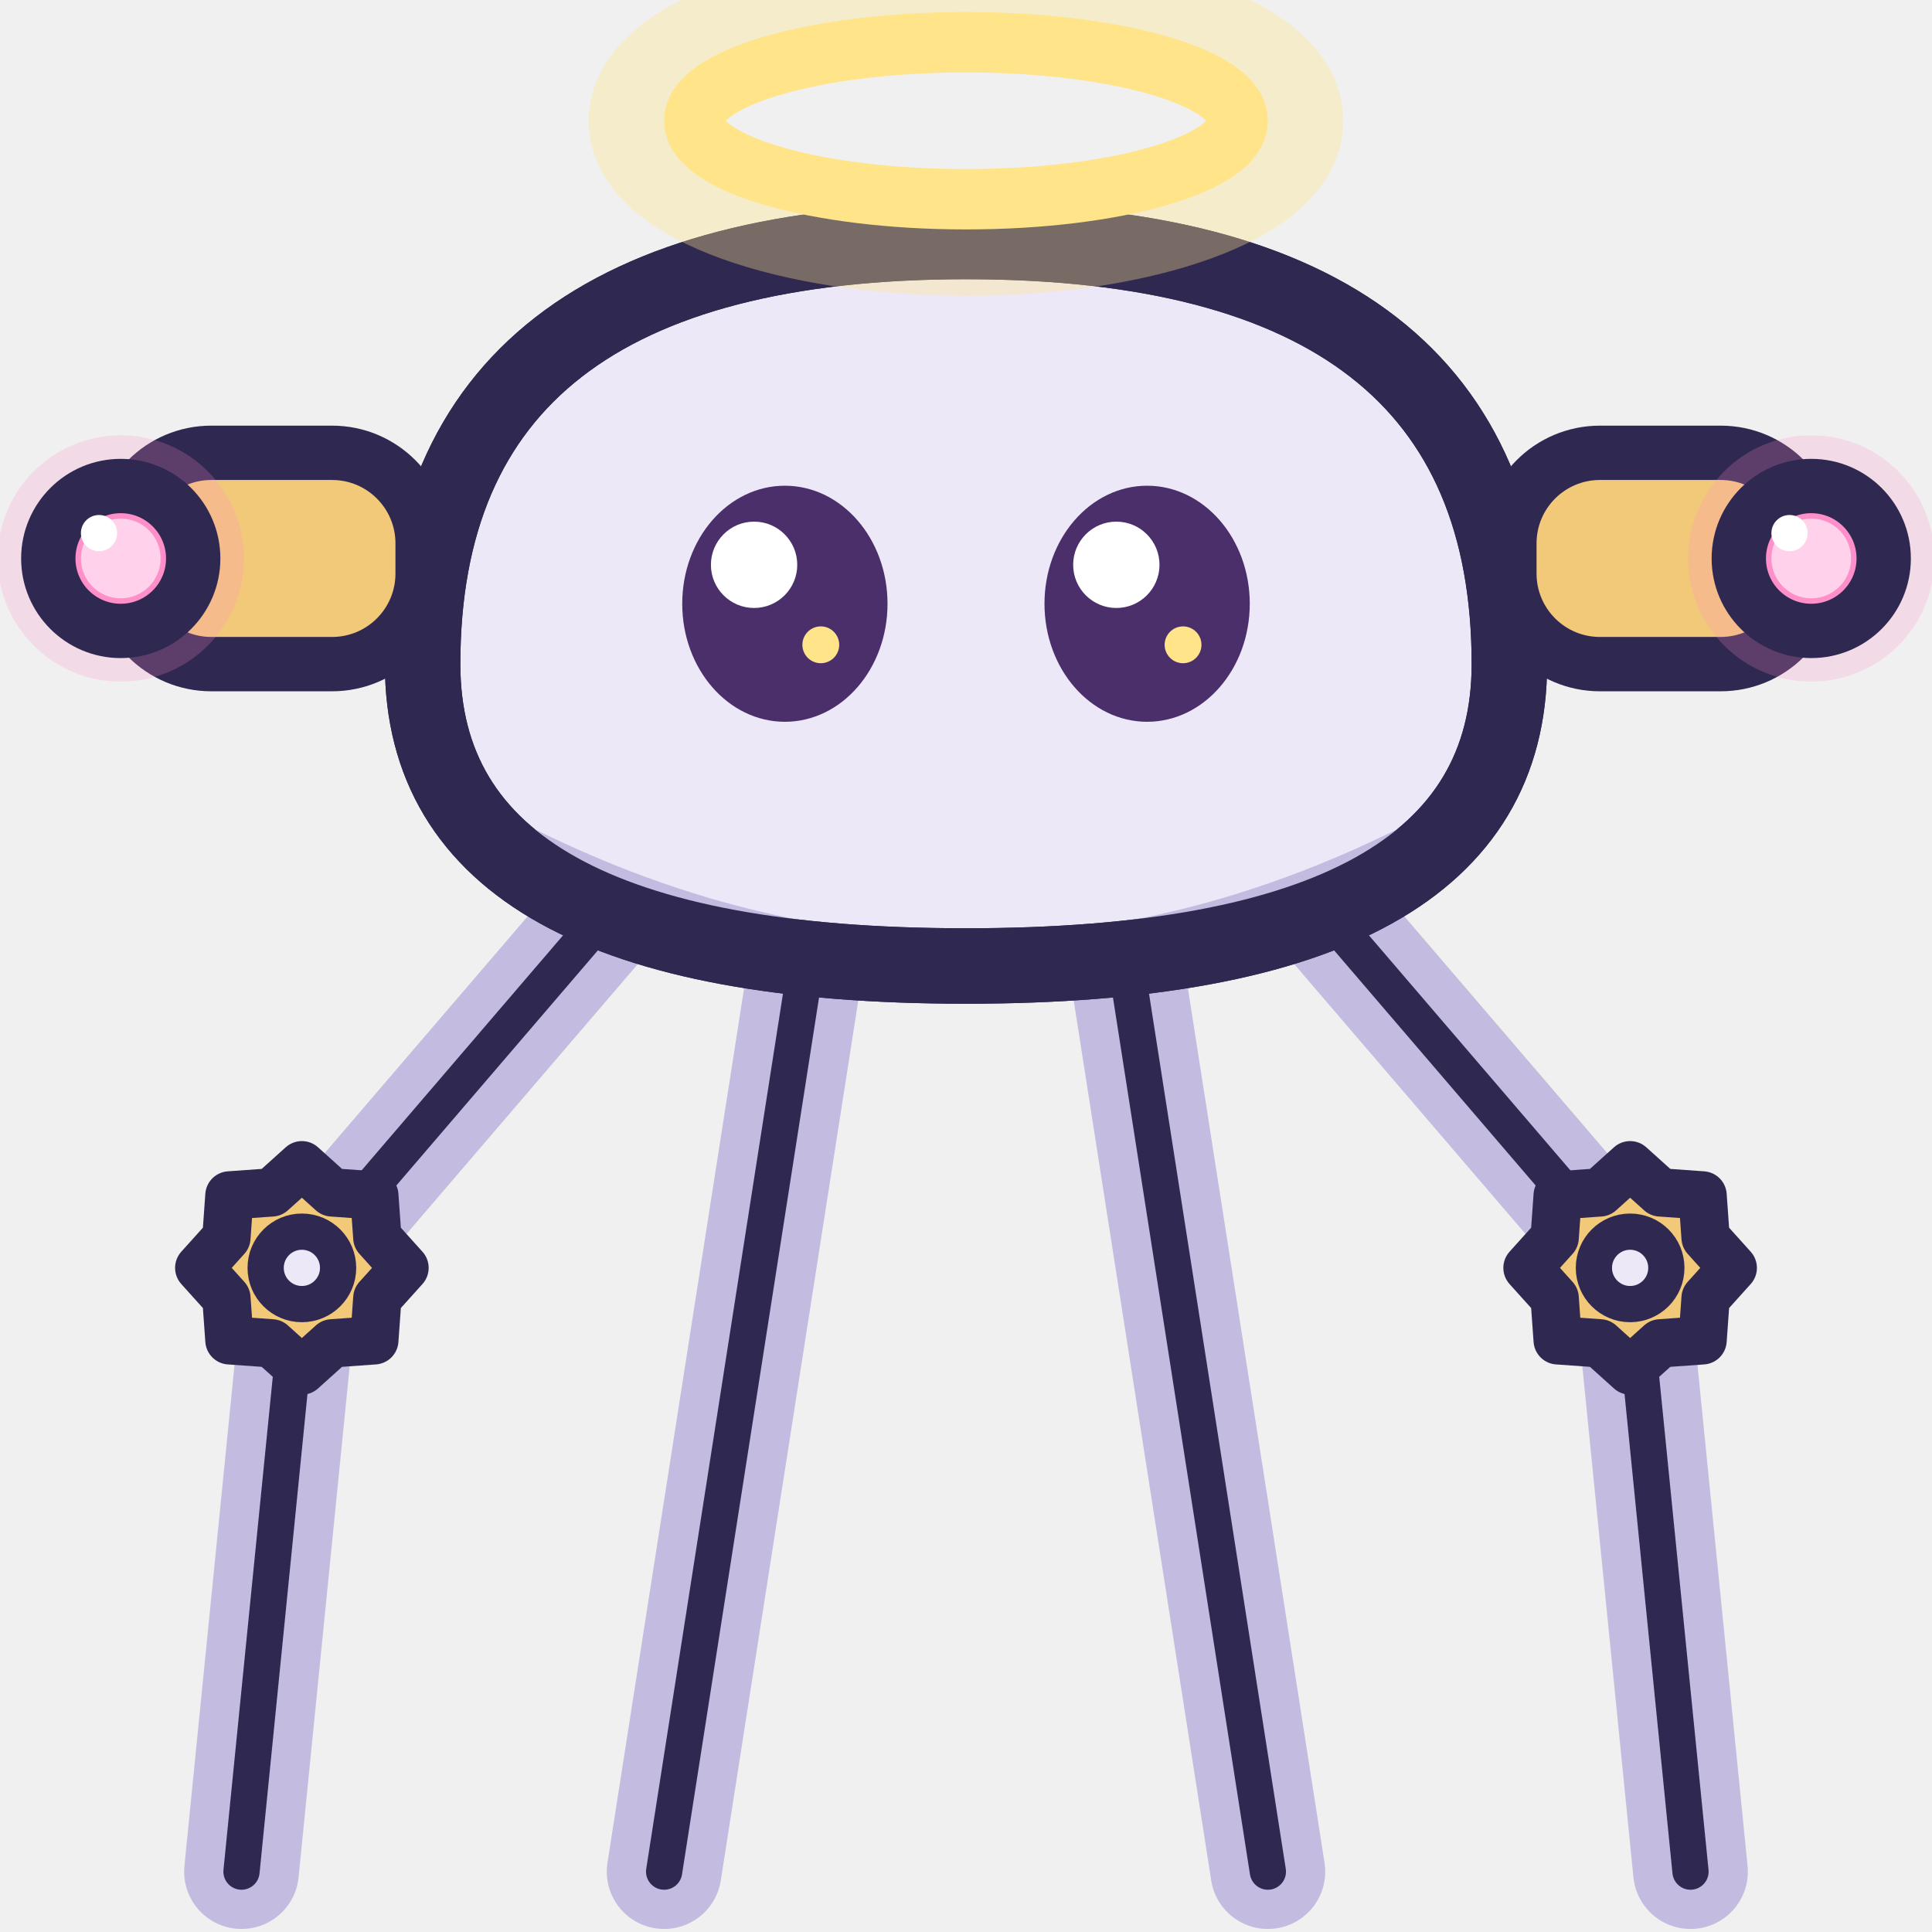
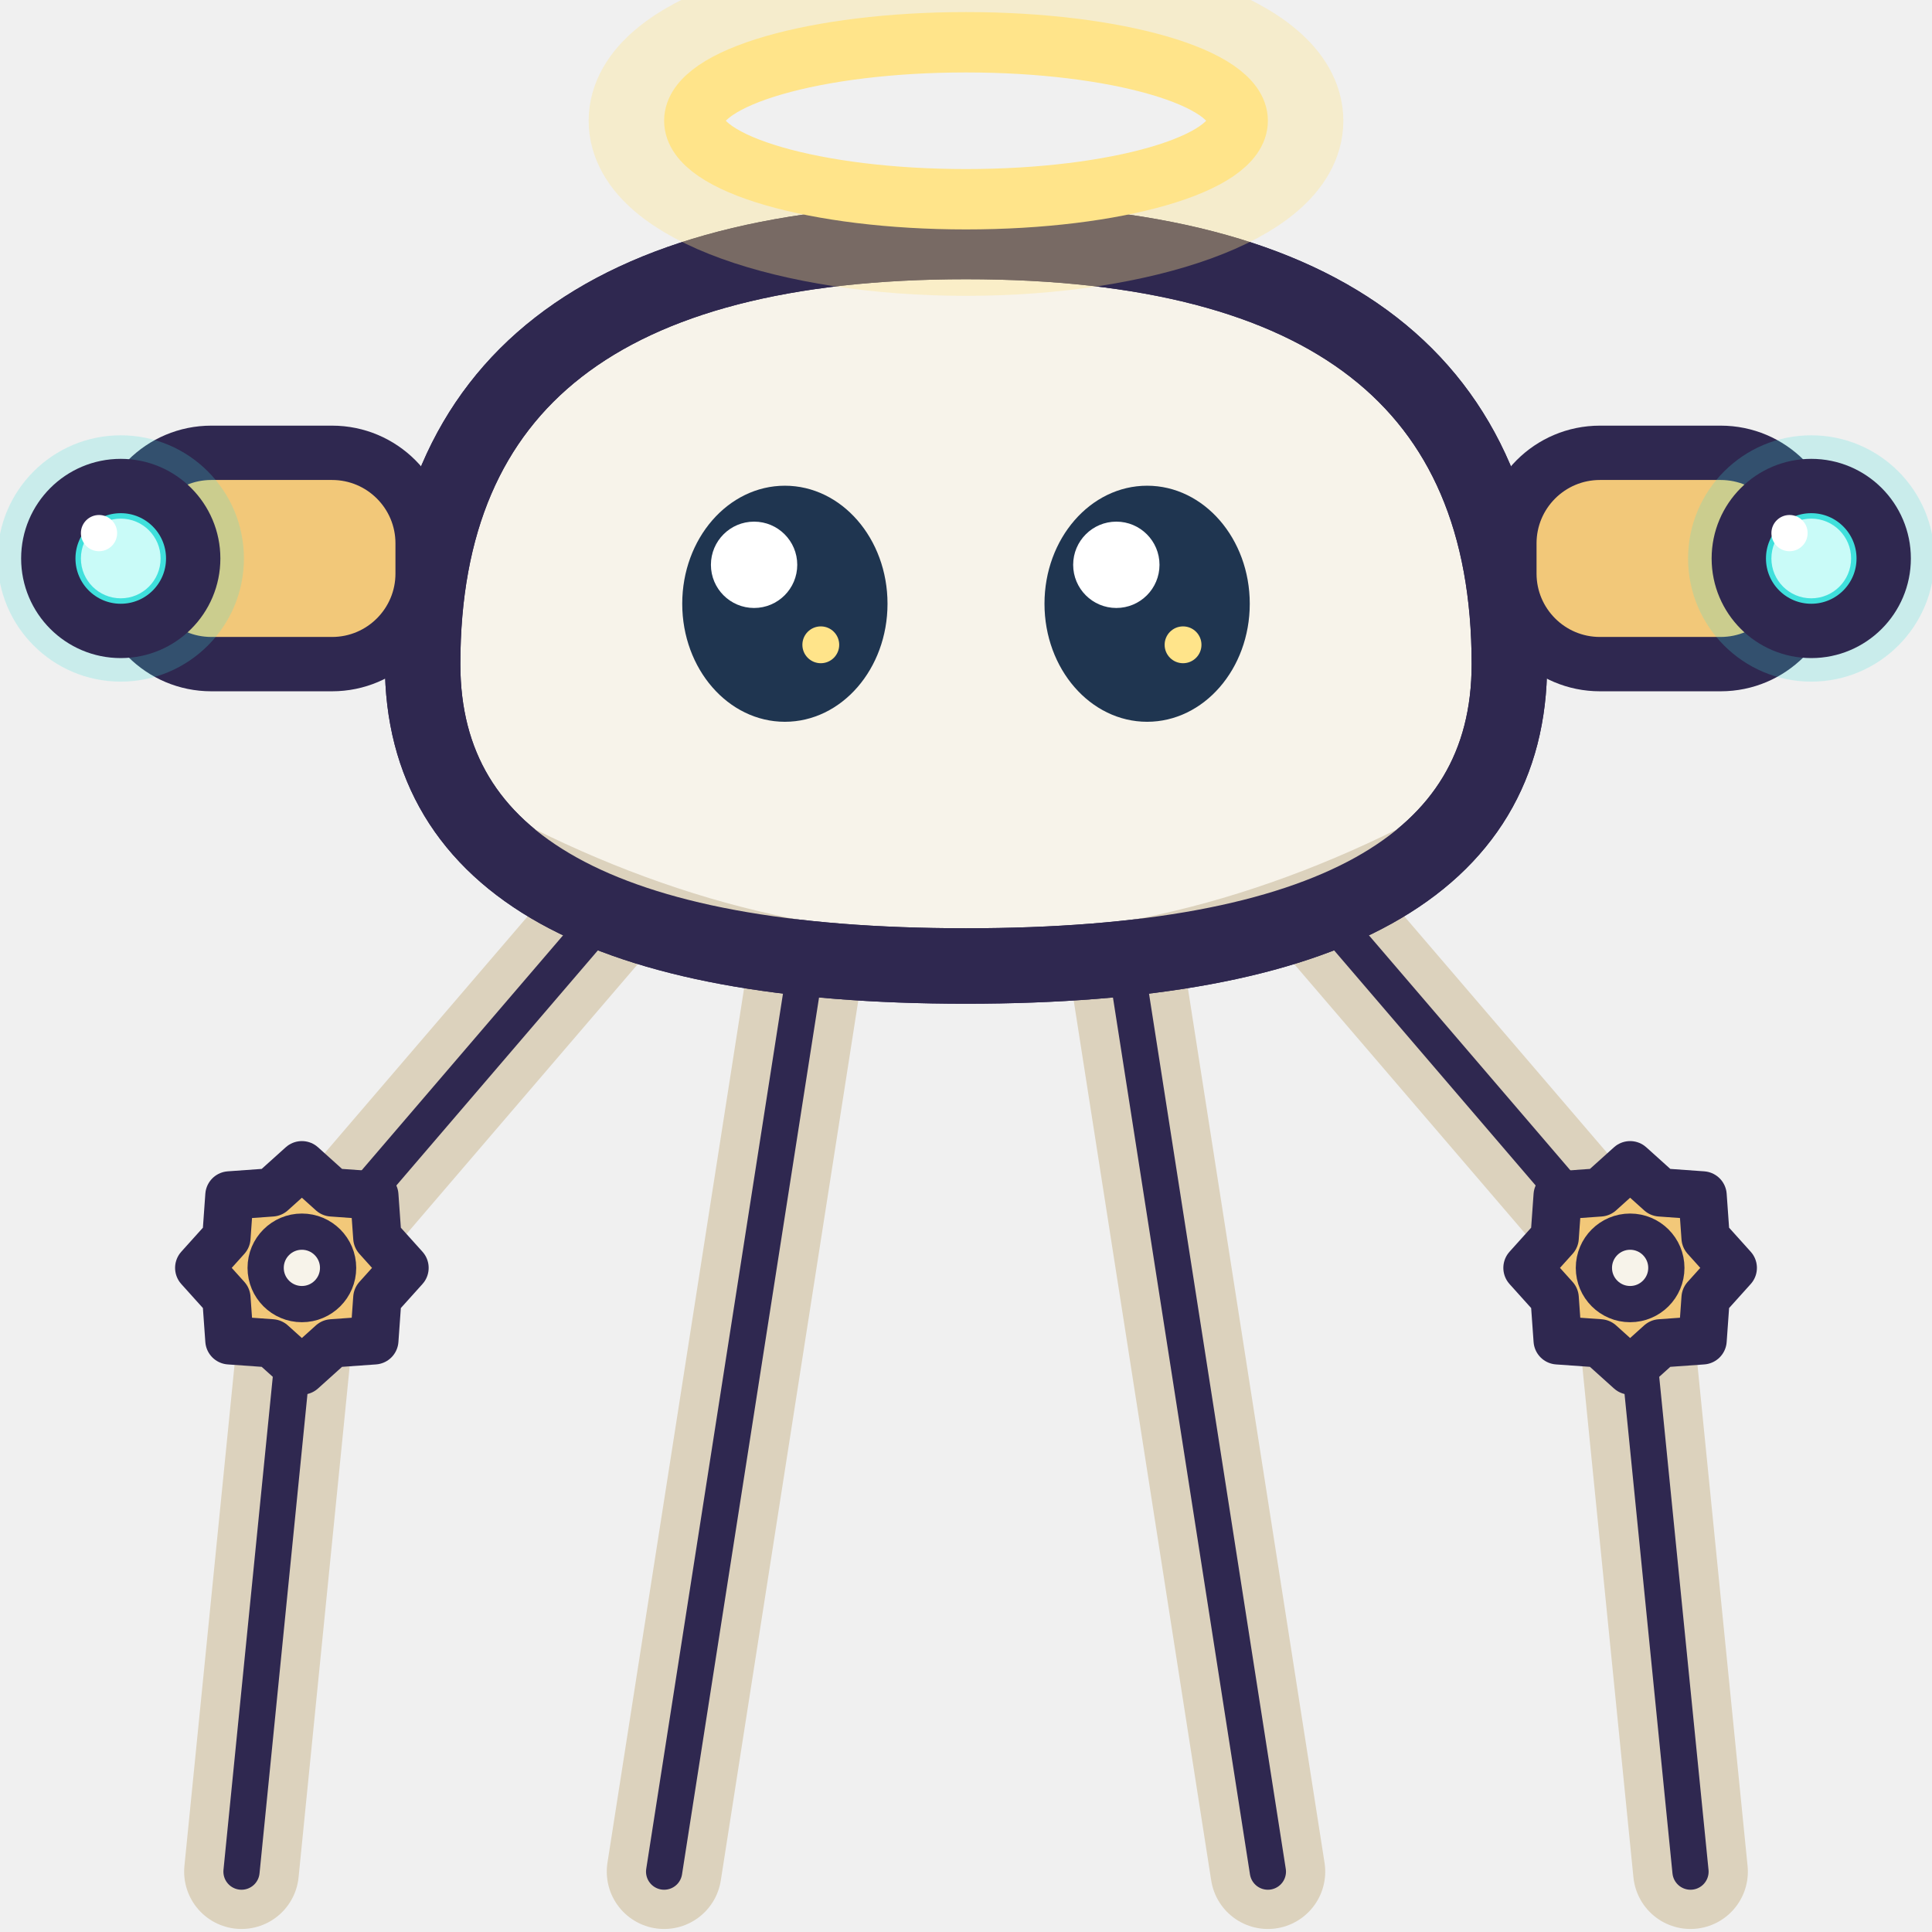
<svg xmlns="http://www.w3.org/2000/svg" viewBox="0 0 64 64">
-   <path d="M22 28 L10 42 L8 62 M42 28 L54 42 L56 62 M27 30 L22 62 M37 30 L42 62" fill="none" stroke="#c3bce0" stroke-width="3.8" stroke-linecap="round" stroke-linejoin="round" />
+   <path d="M22 28 L10 42 L8 62 M42 28 L54 42 L56 62 M27 30 L22 62 M37 30 L42 62" fill="none" stroke="#dcd2bd" stroke-width="3.8" stroke-linecap="round" stroke-linejoin="round" />
  <path d="M22 28 L10 42 L8 62 M42 28 L54 42 L56 62 M27 30 L22 62 M37 30 L42 62" fill="none" stroke="#2f2850" stroke-width="1.2" stroke-linejoin="round" stroke-linecap="round" />
  <path d="M13.4 42.0 L12.5 43.0 L12.4 44.4 L11.0 44.5 L10.0 45.4 L9.0 44.5 L7.6 44.4 L7.5 43.0 L6.6 42.0 L7.5 41.0 L7.6 39.6 L9.0 39.5 L10.0 38.6 L11.0 39.5 L12.4 39.6 L12.5 41.0 Z" fill="#f2c879" stroke="#2f2850" stroke-width="1.6" stroke-linejoin="round" stroke-linecap="round" />
-   <circle cx="10" cy="42" r="1.2" fill="#ece8f7" stroke="#2f2850" stroke-width="1.2" stroke-linejoin="round" stroke-linecap="round" />
+   <circle cx="10" cy="42" r="1.2" fill="#f7f3ea" stroke="#2f2850" stroke-width="1.2" stroke-linejoin="round" stroke-linecap="round" />
  <path d="M57.4 42.0 L56.5 43.0 L56.4 44.4 L55.0 44.5 L54.0 45.4 L53.0 44.5 L51.6 44.4 L51.5 43.0 L50.6 42.0 L51.5 41.0 L51.6 39.6 L53.0 39.5 L54.0 38.6 L55.0 39.5 L56.4 39.6 L56.5 41.0 Z" fill="#f2c879" stroke="#2f2850" stroke-width="1.6" stroke-linejoin="round" stroke-linecap="round" />
-   <circle cx="54" cy="42" r="1.2" fill="#ece8f7" stroke="#2f2850" stroke-width="1.2" stroke-linejoin="round" stroke-linecap="round" />
-   <path d="M14 22 Q14 8 32 8 Q50 8 50 22 Q50 32 32 32 Q14 32 14 22 Z" fill="#ece8f7" stroke="#2f2850" stroke-width="2.5" stroke-linejoin="round" stroke-linecap="round" />
-   <path d="M15 26 Q32 36 49 26 Q47 32 32 32 Q17 32 15 26 Z" fill="#c3bce0" />
+   <circle cx="54" cy="42" r="1.2" fill="#f7f3ea" stroke="#2f2850" stroke-width="1.2" stroke-linejoin="round" stroke-linecap="round" />
+   <path d="M14 22 Q14 8 32 8 Q50 8 50 22 Q50 32 32 32 Q14 32 14 22 Z" fill="#f7f3ea" stroke="#2f2850" stroke-width="2.5" stroke-linejoin="round" stroke-linecap="round" />
+   <path d="M15 26 Q32 36 49 26 Q47 32 32 32 Q17 32 15 26 Z" fill="#dcd2bd" />
  <path d="M14 22 Q14 8 32 8 Q50 8 50 22 Q50 32 32 32 Q14 32 14 22 Z" fill="none" stroke="#2f2850" stroke-width="2.5" stroke-linejoin="round" stroke-linecap="round" />
  <rect x="4" y="15" width="10" height="7" rx="3" fill="#f2c879" stroke="#2f2850" stroke-width="1.8" stroke-linejoin="round" stroke-linecap="round" />
  <rect x="50" y="15" width="10" height="7" rx="3" fill="#f2c879" stroke="#2f2850" stroke-width="1.8" stroke-linejoin="round" stroke-linecap="round" />
-   <circle cx="4" cy="18.5" r="4.08" fill="#ff8fc8" opacity="0.22" />
-   <circle cx="4" cy="18.5" r="2.4" fill="#ff8fc8" stroke="#2f2850" stroke-width="1.8" stroke-linejoin="round" stroke-linecap="round" />
-   <circle cx="4" cy="18.5" r="1.32" fill="#ffd1ea" />
+   <circle cx="4" cy="18.5" r="4.08" fill="#3fe0dc" opacity="0.22" />
+   <circle cx="4" cy="18.5" r="2.4" fill="#3fe0dc" stroke="#2f2850" stroke-width="1.8" stroke-linejoin="round" stroke-linecap="round" />
+   <circle cx="4" cy="18.5" r="1.32" fill="#c9fbf8" />
  <circle cx="3.28" cy="17.66" r="0.60" fill="#fff" />
-   <circle cx="60" cy="18.5" r="4.08" fill="#ff8fc8" opacity="0.22" />
-   <circle cx="60" cy="18.5" r="2.4" fill="#ff8fc8" stroke="#2f2850" stroke-width="1.8" stroke-linejoin="round" stroke-linecap="round" />
-   <circle cx="60" cy="18.5" r="1.32" fill="#ffd1ea" />
+   <circle cx="60" cy="18.5" r="4.08" fill="#3fe0dc" opacity="0.22" />
+   <circle cx="60" cy="18.5" r="2.4" fill="#3fe0dc" stroke="#2f2850" stroke-width="1.8" stroke-linejoin="round" stroke-linecap="round" />
+   <circle cx="60" cy="18.5" r="1.32" fill="#c9fbf8" />
  <circle cx="59.28" cy="17.66" r="0.60" fill="#fff" />
-   <ellipse cx="26" cy="20" rx="3.4" ry="3.91" fill="#4a2f6b" />
+   <ellipse cx="26" cy="20" rx="3.4" ry="3.91" fill="#1f3550" />
  <circle cx="24.98" cy="18.71" r="1.43" fill="#fff" />
  <circle cx="27.19" cy="21.36" r="0.61" fill="#ffe48a" />
-   <ellipse cx="38" cy="20" rx="3.4" ry="3.91" fill="#4a2f6b" />
+   <ellipse cx="38" cy="20" rx="3.4" ry="3.91" fill="#1f3550" />
  <circle cx="36.98" cy="18.71" r="1.43" fill="#fff" />
  <circle cx="39.19" cy="21.36" r="0.61" fill="#ffe48a" />
  <ellipse cx="32" cy="4" rx="10.5" ry="3.8" fill="none" stroke="#ffe48a" stroke-width="4" opacity="0.35" />
  <ellipse cx="32" cy="4" rx="9" ry="2.6" fill="none" stroke="#ffe48a" stroke-width="2" />
</svg>
